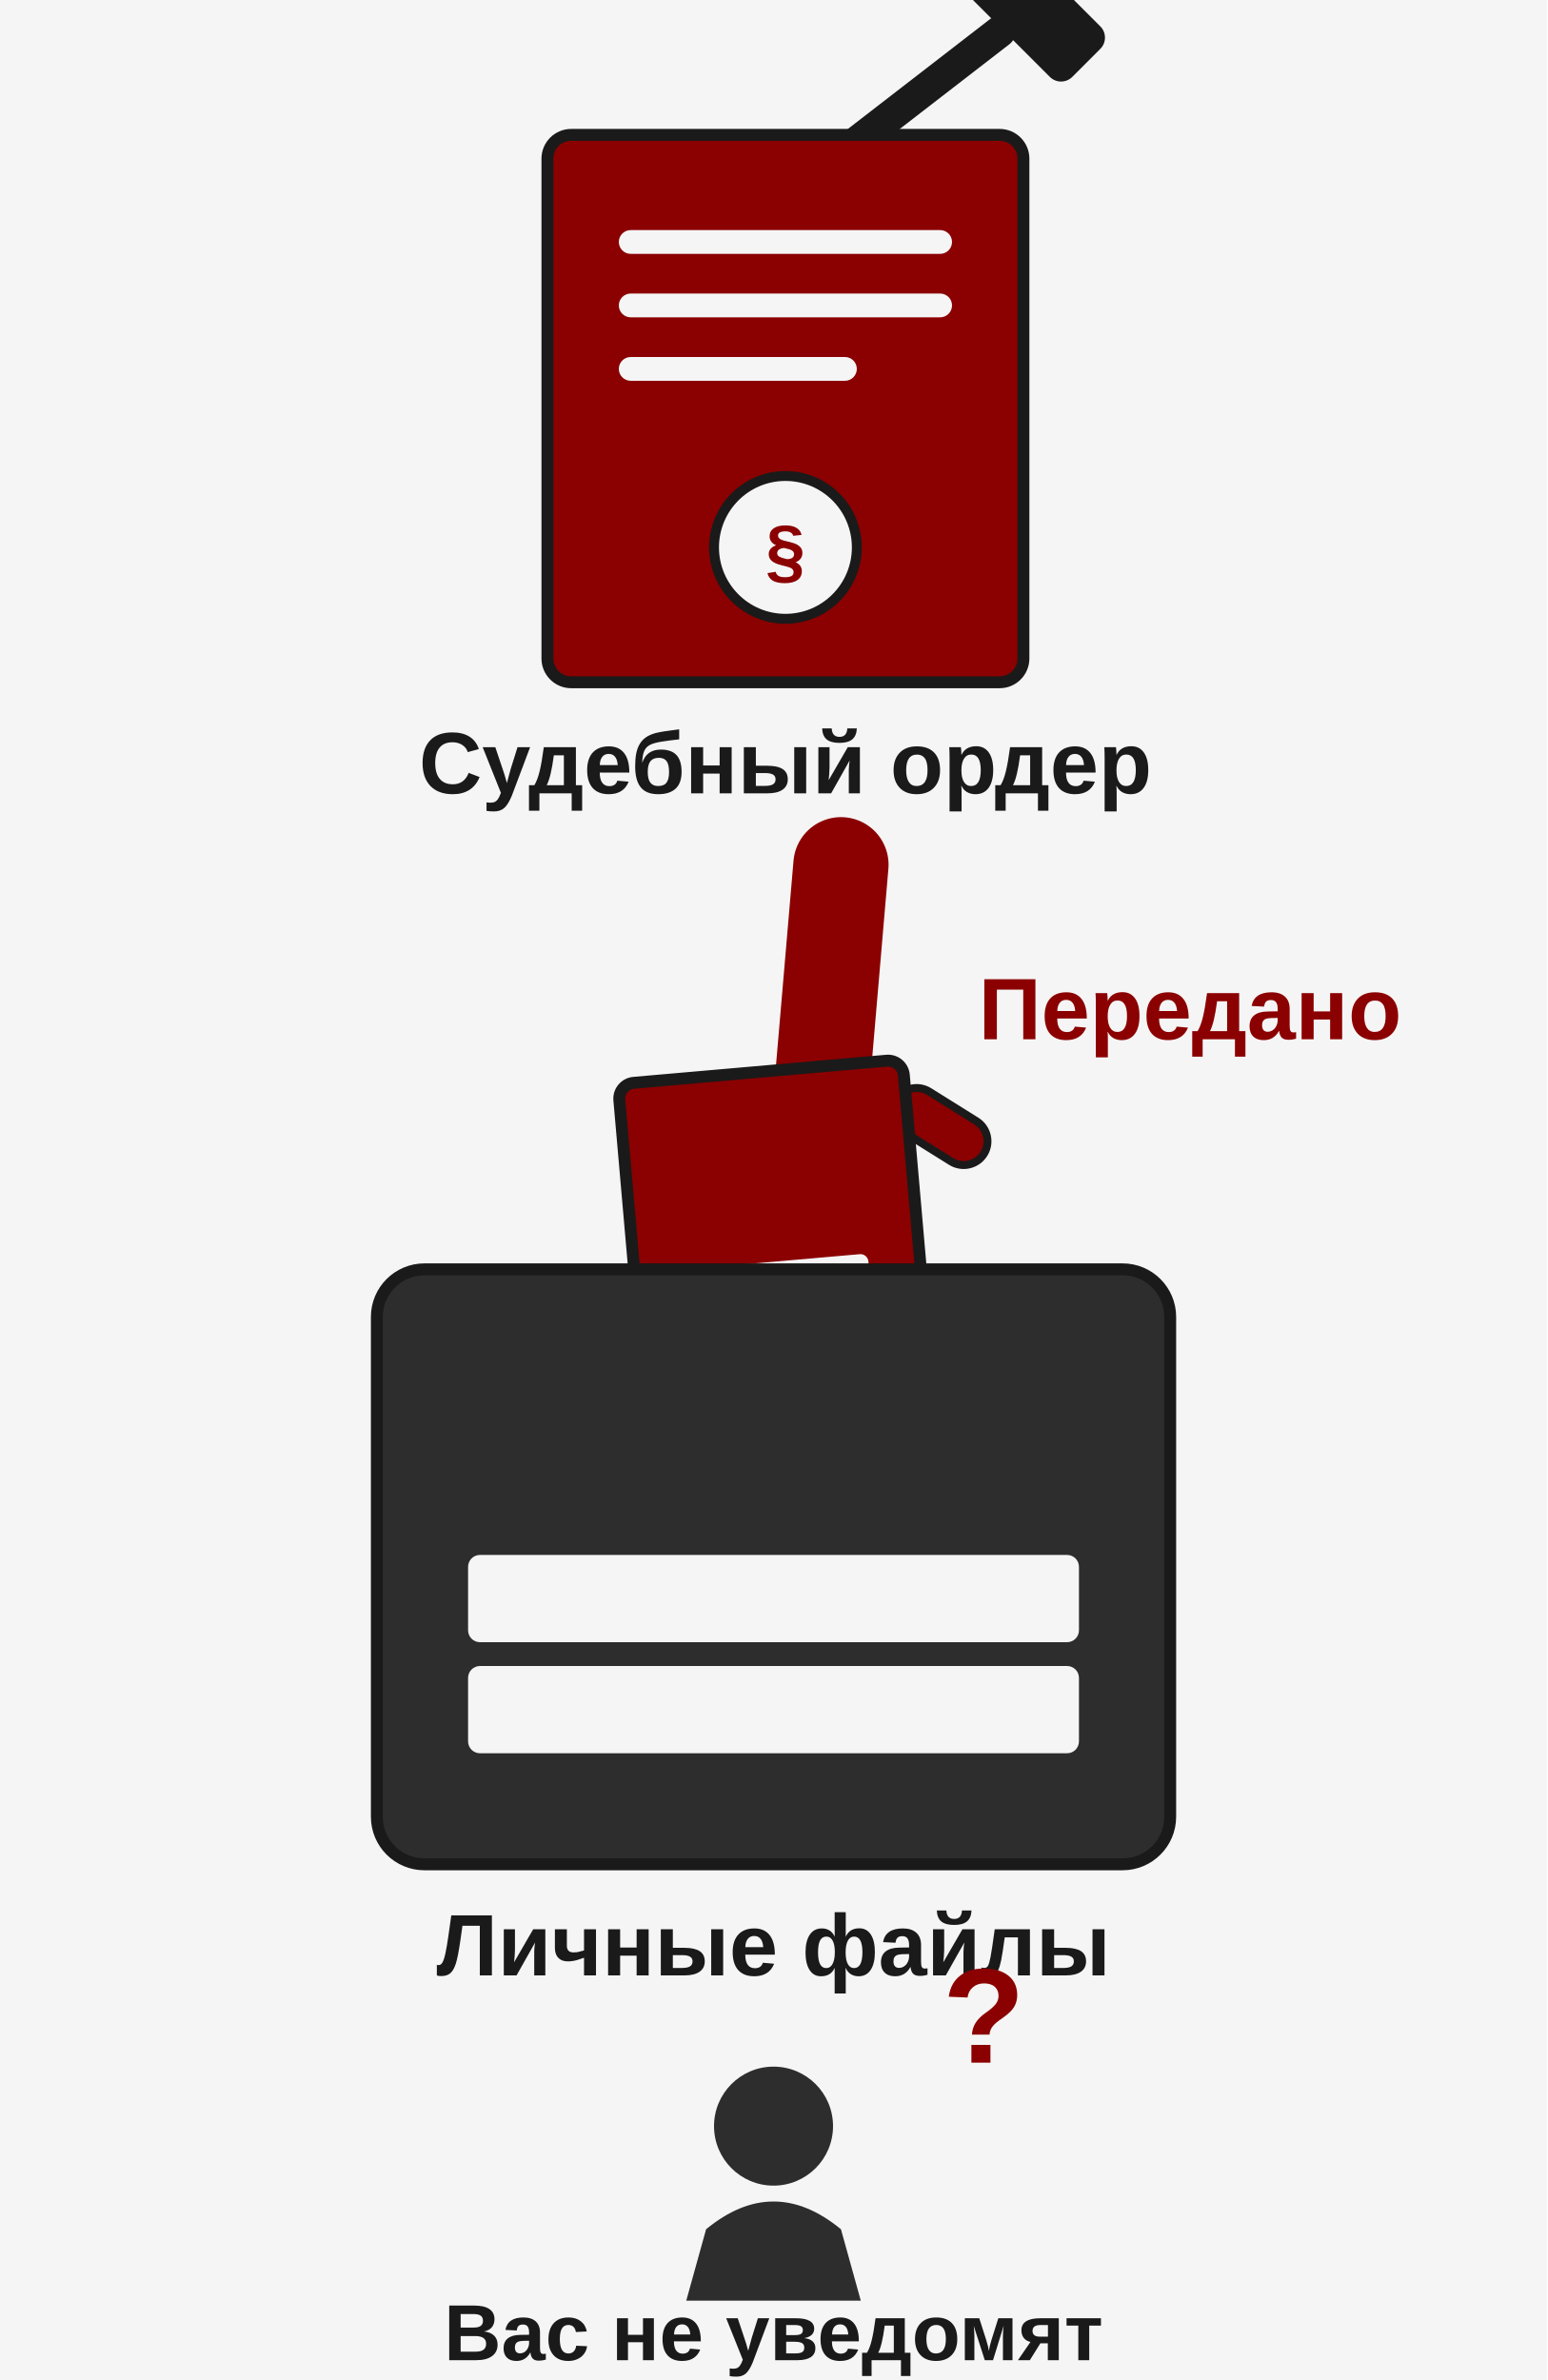
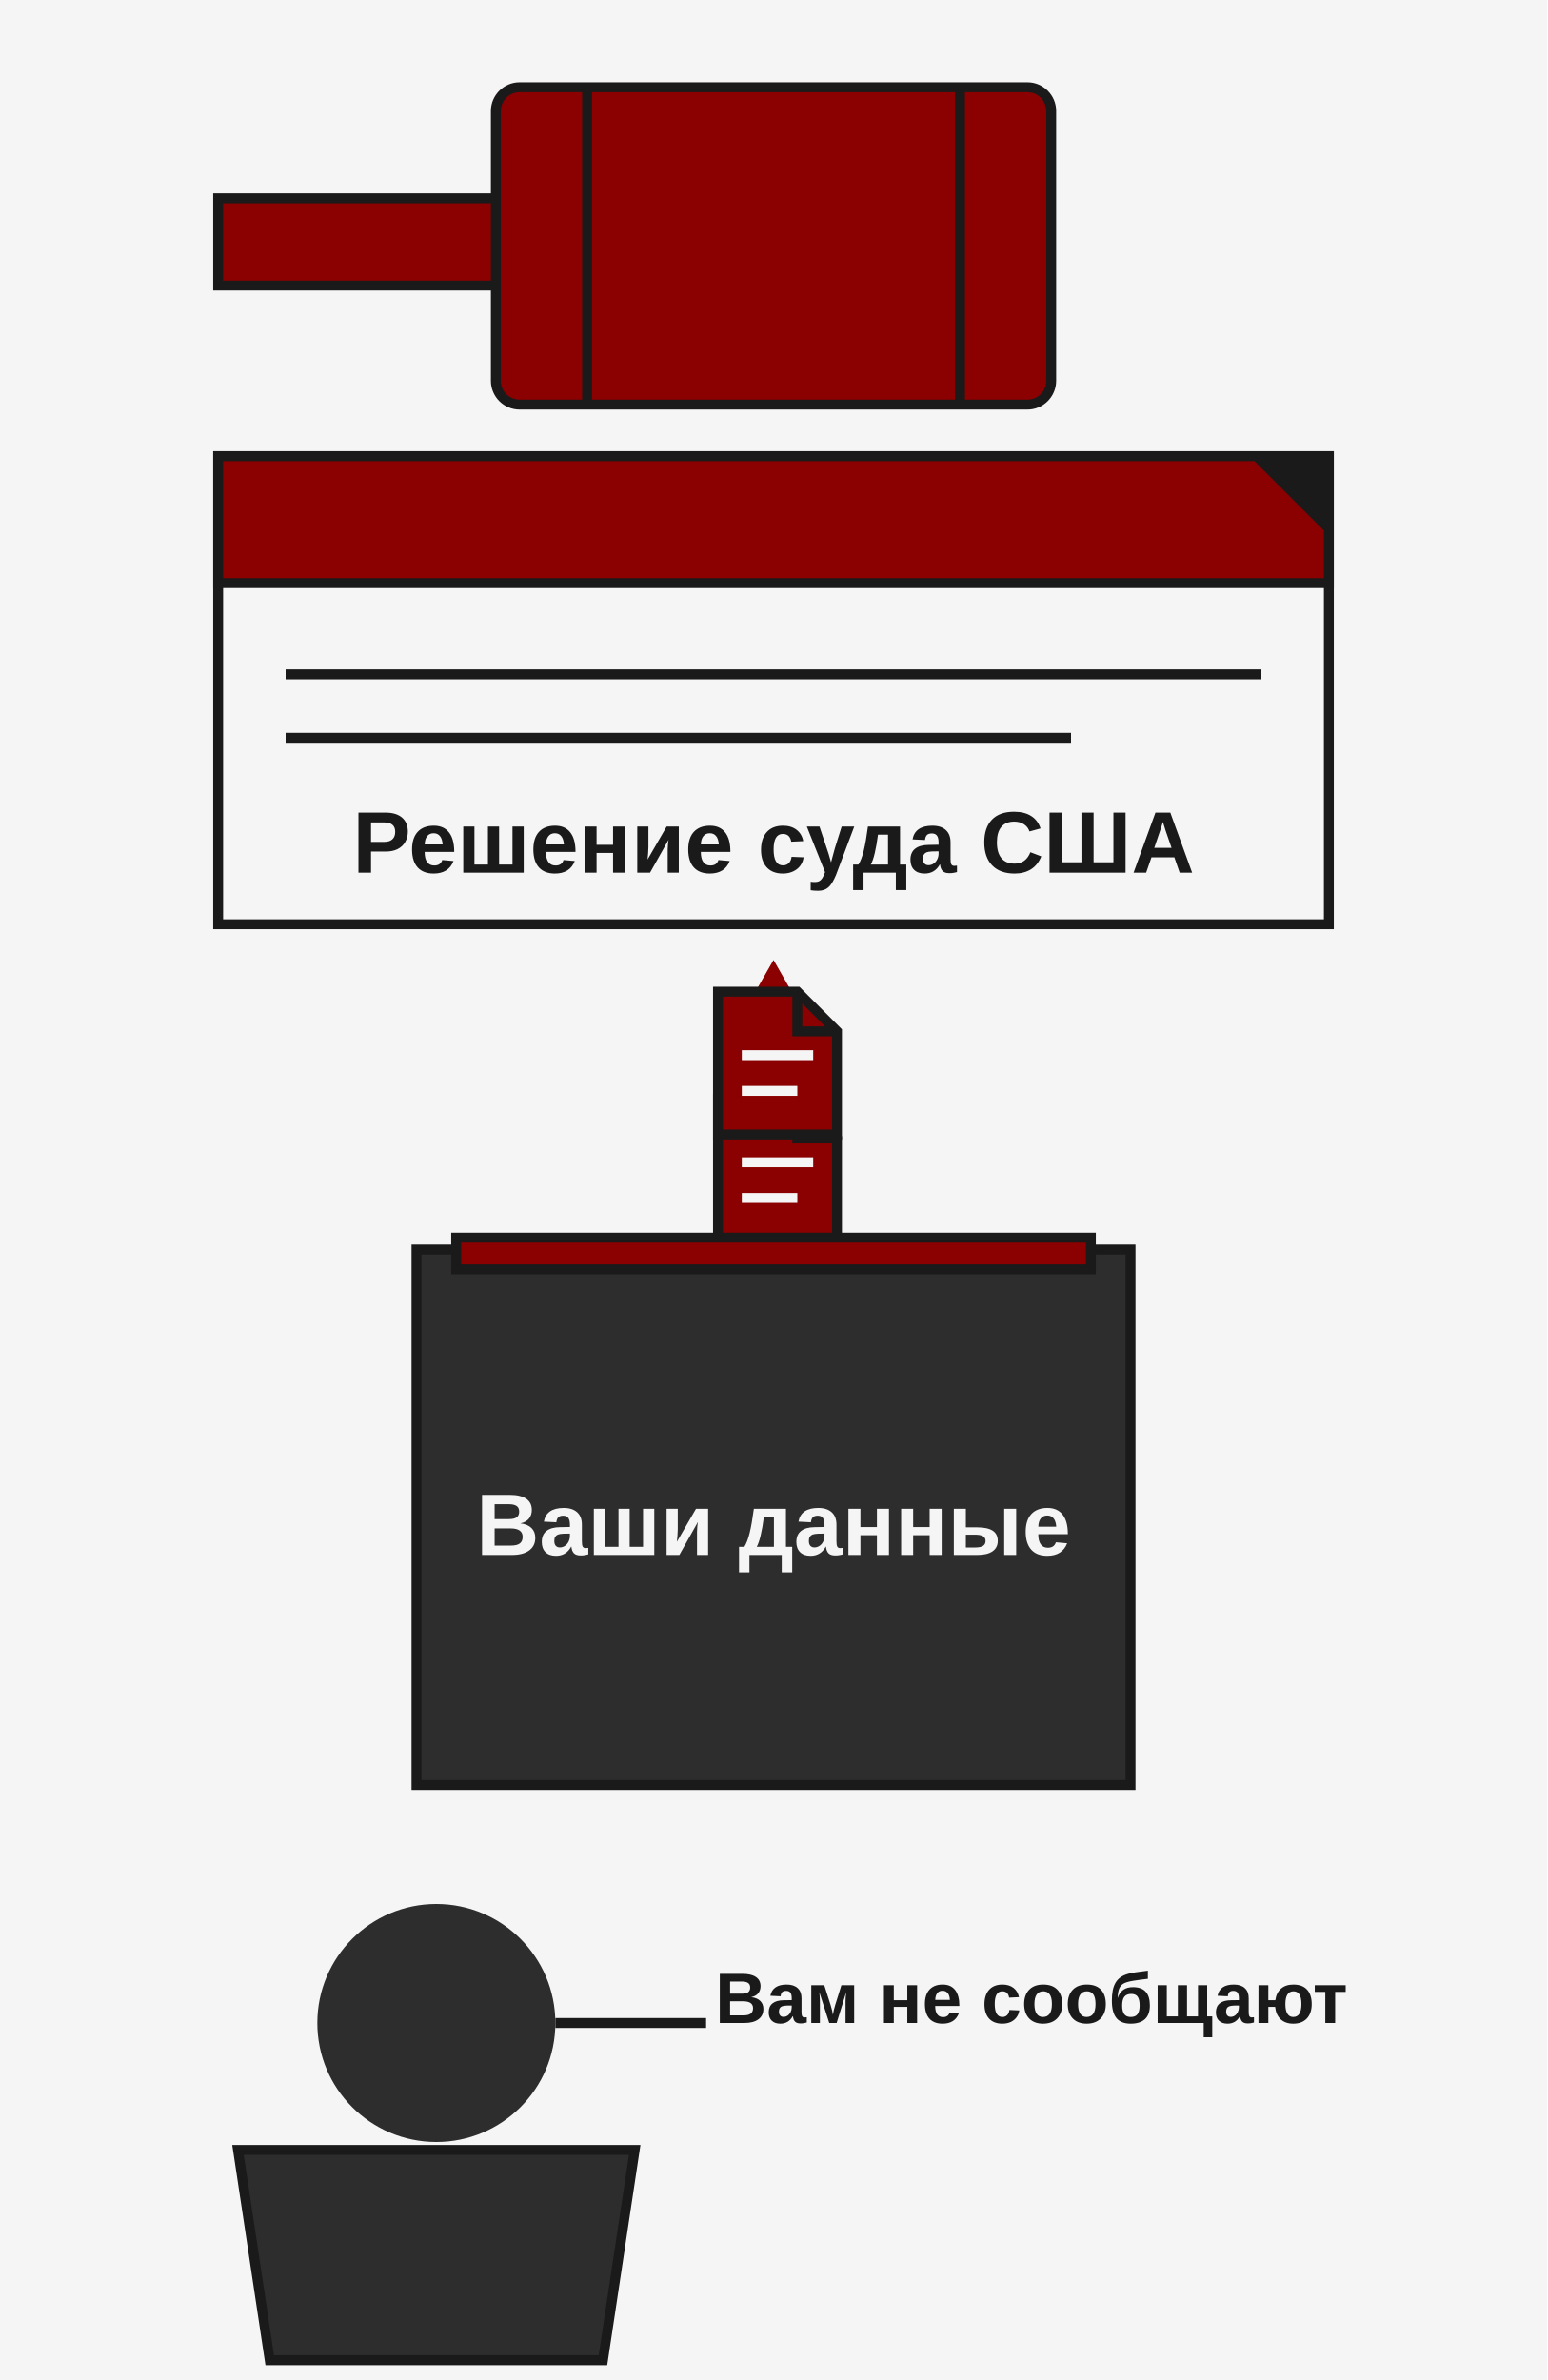
- <svg xmlns="http://www.w3.org/2000/svg" viewBox="0 0 390 600" width="390" height="600" role="img" aria-label="A court order forces a cloud company to hand over your private files while the owner is never told." font-family="Arial, 'Helvetica Neue', 'Segoe UI', sans-serif">
-   <rect x="0" y="0" width="390" height="600" fill="#f5f5f5" />
-   <line x1="208" y1="42" x2="252" y2="8" stroke="#1a1a1a" stroke-width="8" stroke-linecap="round" />
-   <rect x="238" y="-8" width="42" height="18" rx="4" fill="#1a1a1a" transform="rotate(45 259 1)" />
-   <rect x="196" y="38" width="40" height="10" rx="2" fill="#1a1a1a" />
-   <rect x="138" y="34" width="120" height="138" rx="6" fill="#8b0000" stroke="#1a1a1a" stroke-width="3" />
-   <rect x="156" y="58" width="84" height="6" rx="3" fill="#f5f5f5" />
-   <rect x="156" y="74" width="84" height="6" rx="3" fill="#f5f5f5" />
-   <rect x="156" y="90" width="60" height="6" rx="3" fill="#f5f5f5" />
-   <circle cx="198" cy="138" r="18" fill="#f5f5f5" stroke="#1a1a1a" stroke-width="2.5" />
-   <text x="198" y="145" font-family="Arial, 'Helvetica Neue', 'Segoe UI', sans-serif" font-size="18" font-weight="bold" fill="#8b0000" text-anchor="middle">§</text>
-   <text x="198" y="200" font-family="Arial, 'Helvetica Neue', 'Segoe UI', sans-serif" font-size="22" font-weight="bold" fill="#1a1a1a" text-anchor="middle">Судебный ордер</text>
-   <line x1="212" y1="218" x2="206" y2="288" stroke="#8b0000" stroke-width="24" stroke-linecap="round" />
-   <ellipse cx="205" cy="296" rx="25" ry="19" fill="#8b0000" stroke="#1a1a1a" stroke-width="2.5" />
-   <rect x="168" y="302" width="11" height="30" rx="5" fill="#8b0000" stroke="#1a1a1a" stroke-width="2" />
-   <rect x="182" y="306" width="11" height="32" rx="5" fill="#8b0000" stroke="#1a1a1a" stroke-width="2" />
-   <rect x="196" y="306" width="11" height="32" rx="5" fill="#8b0000" stroke="#1a1a1a" stroke-width="2" />
-   <rect x="210" y="303" width="11" height="30" rx="5" fill="#8b0000" stroke="#1a1a1a" stroke-width="2" />
-   <rect x="224" y="278" width="26" height="12" rx="6" fill="#8b0000" stroke="#1a1a1a" stroke-width="2" transform="rotate(32 237 284)" />
-   <g transform="rotate(-5 196 320)">
-     <rect x="160" y="270" width="72" height="100" rx="4" fill="#8b0000" stroke="#1a1a1a" stroke-width="3" />
-     <rect x="173" y="318" width="46" height="5" rx="2" fill="#f5f5f5" />
-     <rect x="173" y="332" width="46" height="5" rx="2" fill="#f5f5f5" />
-     <rect x="173" y="346" width="34" height="5" rx="2" fill="#f5f5f5" />
+ <svg xmlns="http://www.w3.org/2000/svg" viewBox="0 0 390 600" width="390" height="600" role="img" aria-label="A US court order at the top pulls red files up out of your dark data box while you stand at the bottom facing away and are never told." font-family="Arial, 'Helvetica Neue', 'Segoe UI', sans-serif">
+   <rect width="390" height="600" fill="#f5f5f5" />
+   <rect x="55" y="50" width="80" height="22" fill="#8b0000" stroke="#1a1a1a" stroke-width="2.5" />
+   <rect x="125" y="22" width="140" height="80" fill="#8b0000" stroke="#1a1a1a" stroke-width="2.5" rx="6" />
+   <line x1="148" y1="22" x2="148" y2="102" stroke="#1a1a1a" stroke-width="2.5" />
+   <line x1="242" y1="22" x2="242" y2="102" stroke="#1a1a1a" stroke-width="2.5" />
+   <rect x="55" y="115" width="280" height="118" fill="#f5f5f5" stroke="#1a1a1a" stroke-width="2.5" />
+   <rect x="55" y="115" width="280" height="32" fill="#8b0000" stroke="#1a1a1a" stroke-width="2.5" />
+   <path d="M 315 115 L 335 115 L 335 135 Z" fill="#1a1a1a" />
+   <line x1="72" y1="170" x2="318" y2="170" stroke="#1a1a1a" stroke-width="2.5" />
+   <line x1="72" y1="186" x2="270" y2="186" stroke="#1a1a1a" stroke-width="2.5" />
+   <text x="195" y="220" font-family="Arial, 'Helvetica Neue', 'Segoe UI', sans-serif" font-size="22" font-weight="700" fill="#1a1a1a" text-anchor="middle">Решение суда США</text>
+   <path d="M 195 310 L 195 252" fill="none" stroke="#8b0000" stroke-width="4" stroke-dasharray="8,5" />
+   <polygon points="195,242 187,256 203,256" fill="#8b0000" />
+   <g transform="translate(195, 295)">
+     <path d="M -14 -18 L 6 -18 L 16 -8 L 16 18 L -14 18 Z" fill="#8b0000" stroke="#1a1a1a" stroke-width="2.5" />
+     <path d="M 6 -18 L 6 -8 L 16 -8" fill="none" stroke="#1a1a1a" stroke-width="2.5" />
+     <line x1="-8" y1="-2" x2="10" y2="-2" stroke="#f5f5f5" stroke-width="2.5" />
+     <line x1="-8" y1="7" x2="6" y2="7" stroke="#f5f5f5" stroke-width="2.5" />
  </g>
-   <text x="300" y="262" font-family="Arial, 'Helvetica Neue', 'Segoe UI', sans-serif" font-size="22" font-weight="bold" fill="#8b0000" text-anchor="middle">Передано</text>
-   <rect x="95" y="320" width="200" height="150" rx="12" fill="#2d2d2d" stroke="#1a1a1a" stroke-width="3" />
-   <rect x="118" y="420" width="154" height="22" rx="3" fill="#f5f5f5" />
-   <rect x="118" y="392" width="154" height="22" rx="3" fill="#f5f5f5" />
-   <text x="195" y="498" font-family="Arial, 'Helvetica Neue', 'Segoe UI', sans-serif" font-size="22" font-weight="bold" fill="#1a1a1a" text-anchor="middle">Личные файлы</text>
-   <text x="248" y="520" font-family="Arial, 'Helvetica Neue', 'Segoe UI', sans-serif" font-size="34" font-weight="bold" fill="#8b0000" text-anchor="middle">?</text>
-   <circle cx="195" cy="536" r="15" fill="#2d2d2d" />
-   <path d="M173 580 L178 562 Q195 548 212 562 L217 580 Z" fill="#2d2d2d" />
-   <text x="195" y="595" font-family="Arial, 'Helvetica Neue', 'Segoe UI', sans-serif" font-size="20" font-weight="bold" fill="#1a1a1a" text-anchor="middle">Вас не уведомят</text>
+   <g transform="translate(195, 268)">
+     <path d="M -14 -18 L 6 -18 L 16 -8 L 16 18 L -14 18 Z" fill="#8b0000" stroke="#1a1a1a" stroke-width="2.5" />
+     <path d="M 6 -18 L 6 -8 L 16 -8" fill="none" stroke="#1a1a1a" stroke-width="2.5" />
+     <line x1="-8" y1="-2" x2="10" y2="-2" stroke="#f5f5f5" stroke-width="2.5" />
+     <line x1="-8" y1="7" x2="6" y2="7" stroke="#f5f5f5" stroke-width="2.5" />
+   </g>
+   <rect x="105" y="315" width="180" height="135" fill="#2d2d2d" stroke="#1a1a1a" stroke-width="2.5" />
+   <rect x="115" y="312" width="160" height="8" fill="#8b0000" stroke="#1a1a1a" stroke-width="2.5" />
+   <text x="195" y="392" font-family="Arial, 'Helvetica Neue', 'Segoe UI', sans-serif" font-size="22" font-weight="700" fill="#f5f5f5" text-anchor="middle">Ваши данные</text>
+   <text x="260" y="510" font-family="Arial, 'Helvetica Neue', 'Segoe UI', sans-serif" font-size="18" font-weight="700" fill="#1a1a1a" text-anchor="middle">Вам не сообщают</text>
+   <line x1="178" y1="510" x2="140" y2="510" stroke="#1a1a1a" stroke-width="2.5" />
+   <circle cx="110" cy="510" r="30" fill="#2d2d2d" />
+   <path d="M 60 542 L 160 542 L 152 595 L 68 595 Z" fill="#2d2d2d" stroke="#1a1a1a" stroke-width="2.5" />
</svg>
